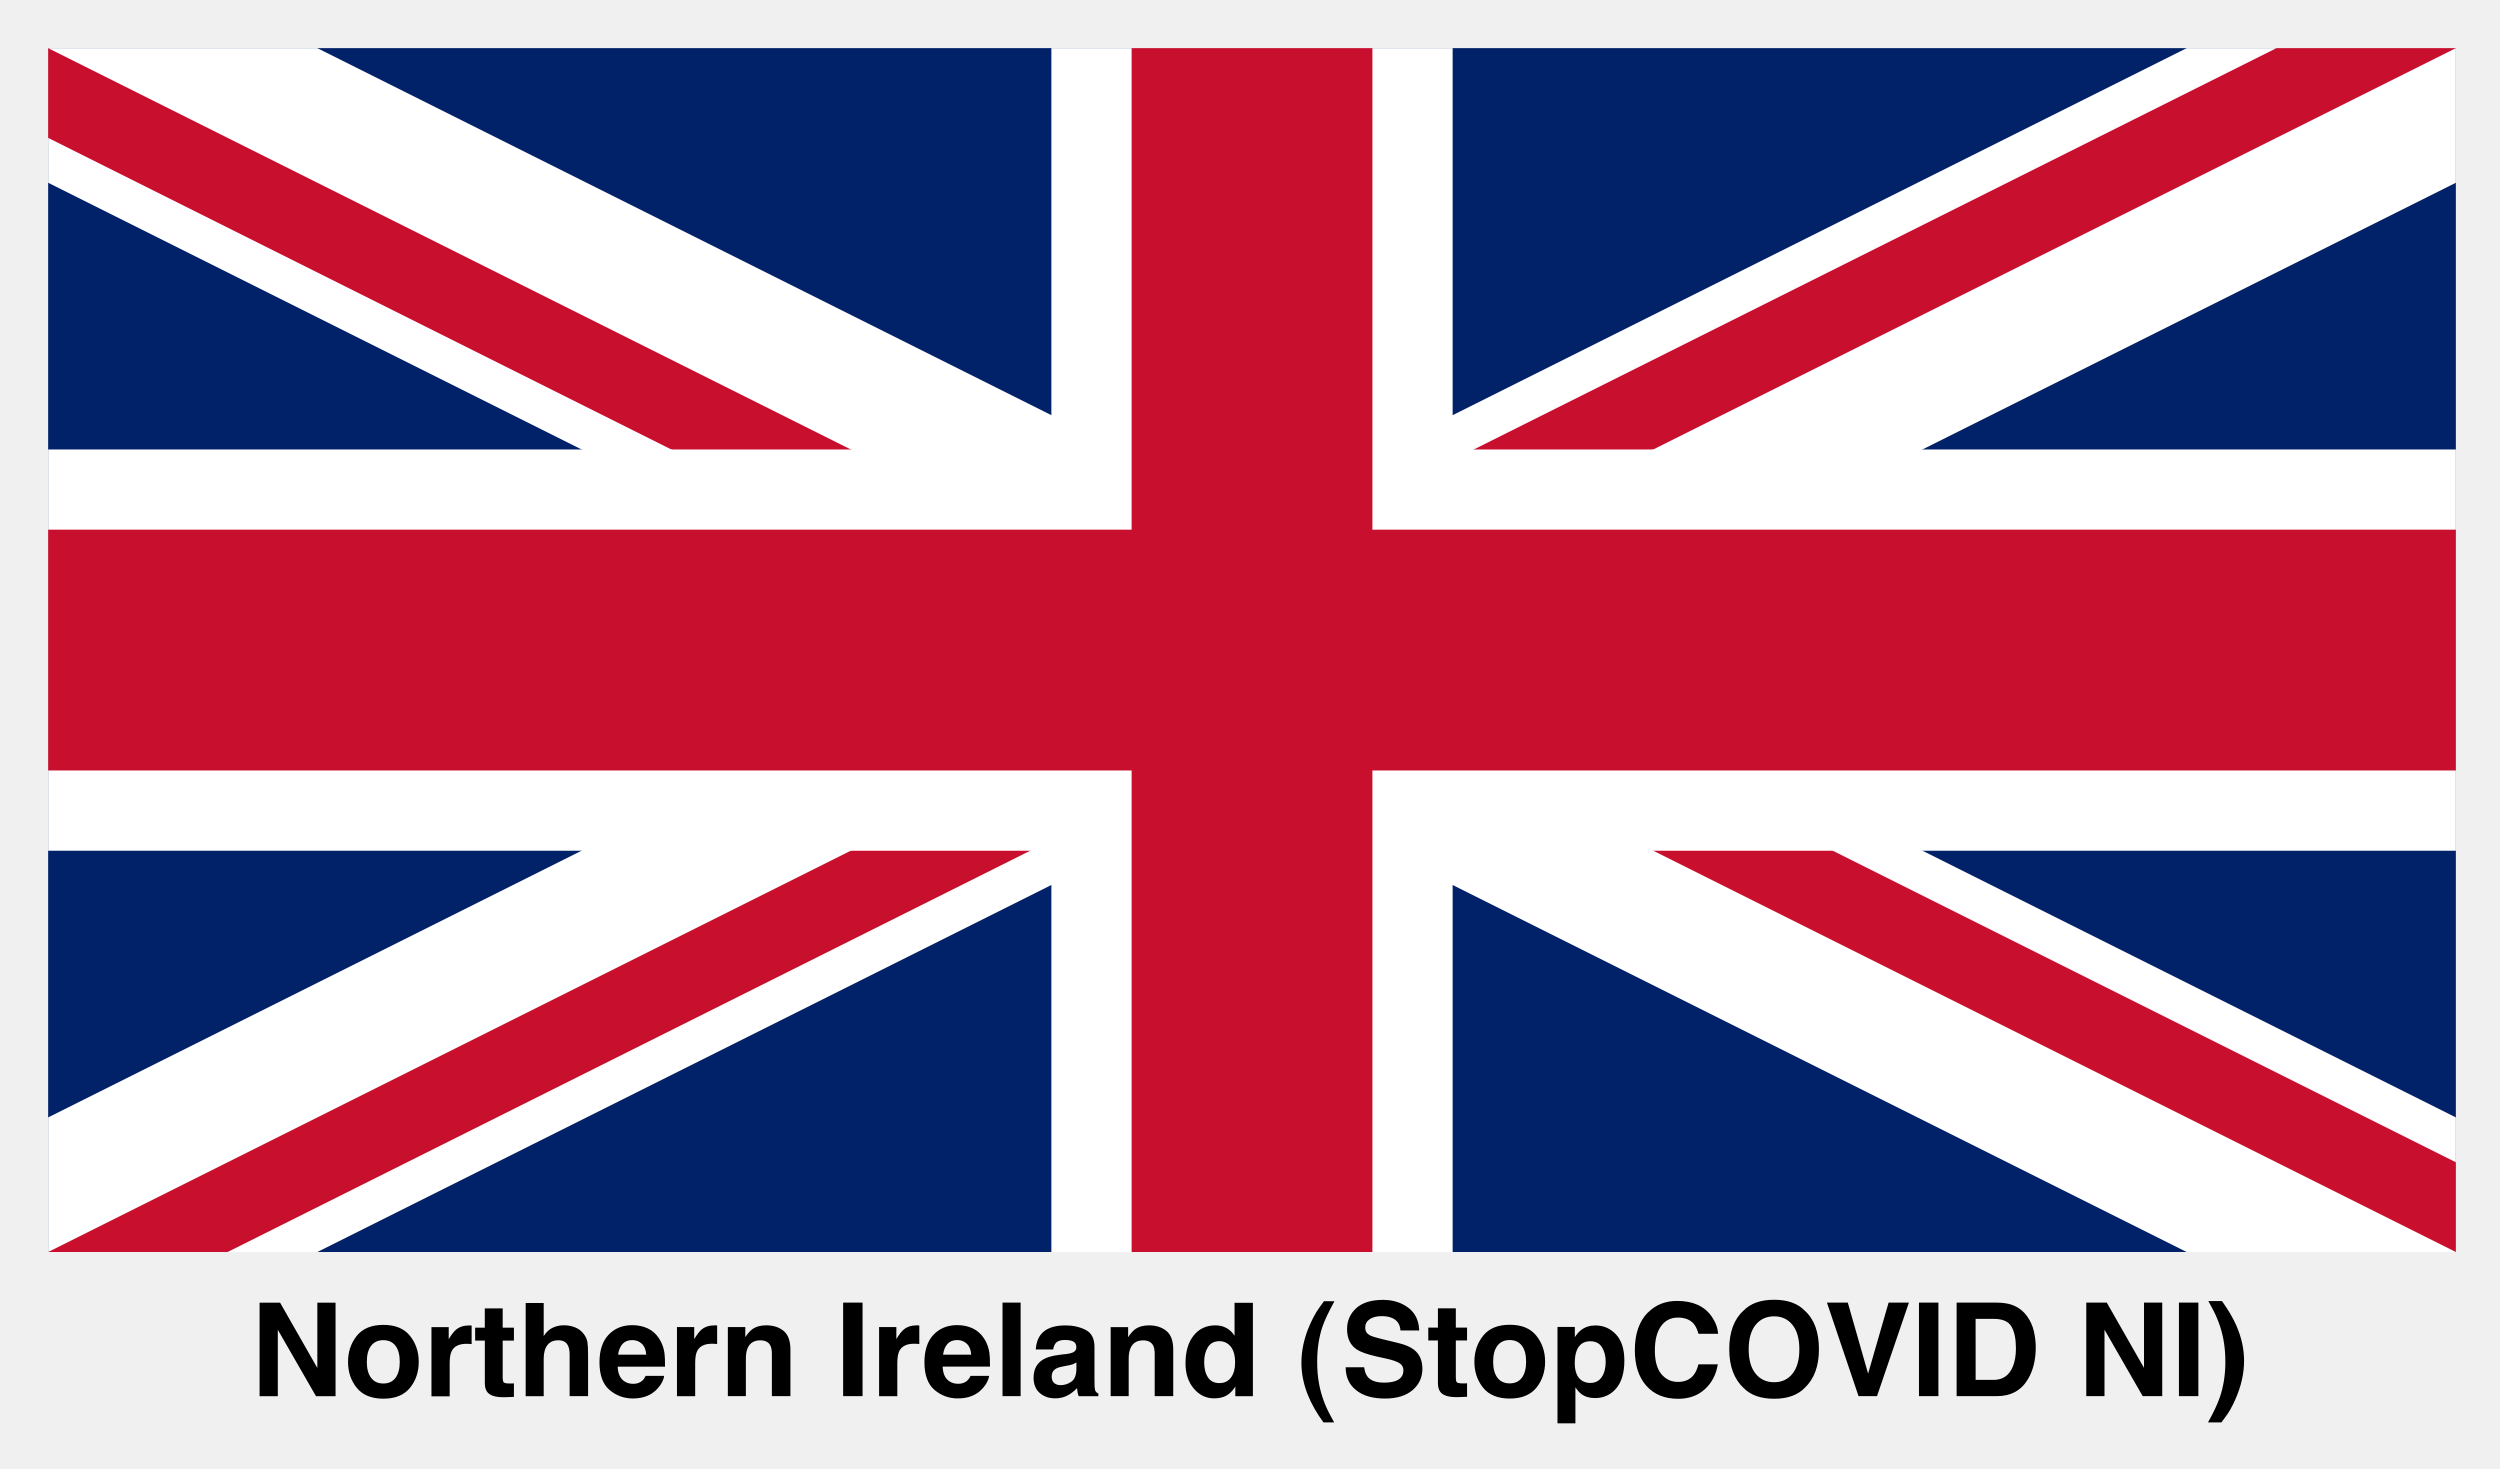
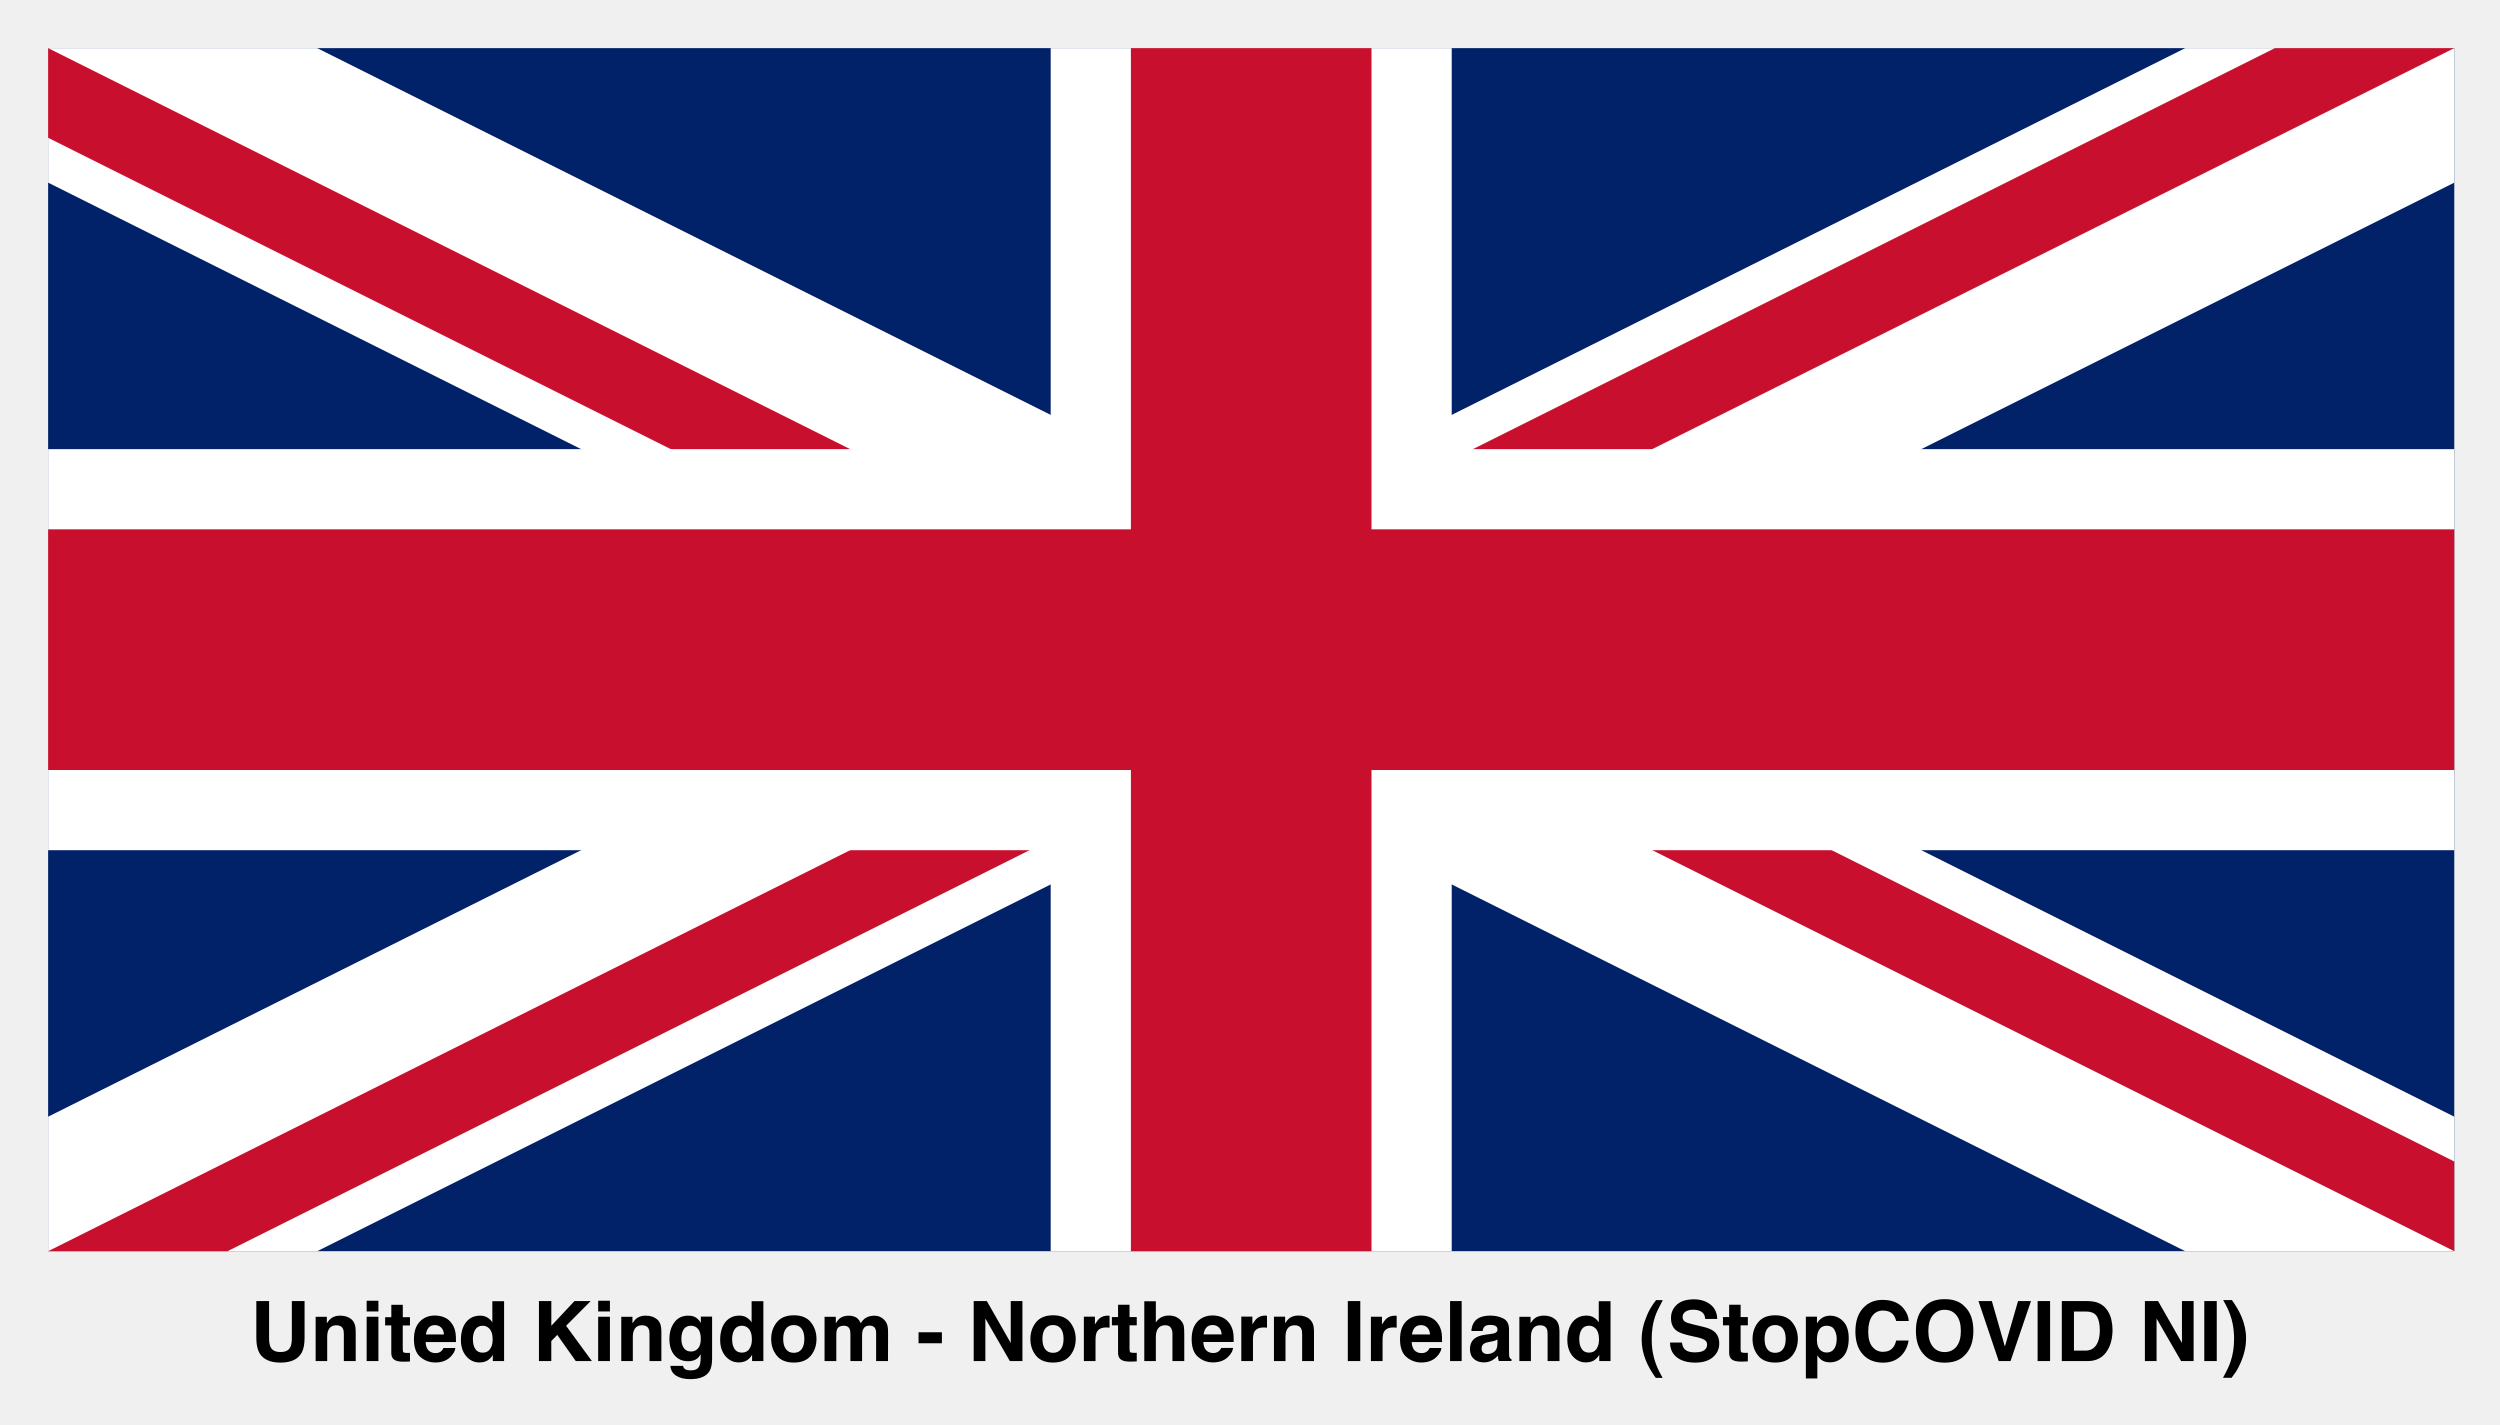
- <svg xmlns="http://www.w3.org/2000/svg" role="img" viewBox="-1.20 -1.20 62.30 36.60">
+ <svg xmlns="http://www.w3.org/2000/svg" role="img" viewBox="-1.20 -1.20 62.34 35.52">
  <clipPath id="a">
    <path d="M0 0v30h60V0z" />
  </clipPath>
  <clipPath id="b">
    <path d="M30 15h30v15zv15H0zH0V0zV0h30z" />
  </clipPath>
  <g clip-path="url(#a)">
    <path fill="#012169" d="M0 0v30h60V0z" />
    <path stroke="#fff" stroke-width="6" d="M0 0l60 30m0-30L0 30" />
    <path stroke="#C8102E" stroke-width="4" d="M0 0l60 30m0-30L0 30" clip-path="url(#b)" />
    <path stroke="#fff" stroke-width="10" d="M30 0v30M0 15h60" />
    <path stroke="#C8102E" stroke-width="6" d="M30 0v30M0 15h60" />
  </g>
-   <path d="M5.269 31.263v2.331h.454v-1.656l.952 1.656h.487v-2.331h-.454v1.627l-.928-1.627zm.964-.004zm2.423 1.877c-.071.094-.172.141-.304.141s-.233-.047-.304-.141c-.072-.094-.107-.227-.107-.4 0-.173.036-.306.107-.399.071-.093.172-.14.304-.14.132 0 .233.047.304.14.071.094.106.227.106.399 0 .173-.036.306-.106.4zm.361.249c.145-.179.218-.396.218-.649 0-.249-.073-.464-.218-.647-.146-.182-.367-.273-.663-.273-.296 0-.517.091-.663.273-.146.183-.218.398-.218.647 0 .253.072.47.218.649.145.18.366.27.663.27.296 0 .517-.09.663-.27zm-.663-1.56zm2.161.005c-.006-0-.013-0-.022-0-.135 0-.244.035-.329.106-.052.042-.112.121-.182.236v-.3h-.43v1.724h.454v-.824c0-.139.017-.241.052-.307.062-.118.184-.177.365-.177.013 0 .031 0.0.054.001a1.475 1.475 0 0 1 .076.006v-.462c-.02-.001-.033-.002-.039-.003zm.126.377h.241v1.061c0 .107.025.187.076.239.078.081.223.118.436.111l.213-.008v-.337a.711.711 0 0 1-.045.003c-.015 0-.03.001-.043.001-.092 0-.147-.009-.165-.027-.018-.017-.027-.061-.027-.132v-.911h.28v-.321h-.28v-.48H10.881v.48h-.241zm2.496-.326c-.087-.037-.184-.055-.29-.055-.095 0-.185.02-.271.059-.086.039-.161.109-.227.209v-.824h-.449v2.323h.449v-.933c0-.148.031-.261.093-.341.062-.08.152-.119.271-.119.115 0 .193.04.234.12.032.057.048.132.048.224v1.048h.46v-1.012c0-.154-.005-.265-.016-.333-.011-.068-.04-.134-.087-.198-.056-.076-.127-.132-.214-.169zm1.175.412c.058-.065.139-.098.243-.098.096 0 .176.031.241.093.065.062.101.152.108.271h-.701c.015-.112.051-.2.108-.266zm.63-.389c-.115-.054-.244-.081-.387-.081-.242 0-.438.08-.589.239-.151.159-.227.388-.227.686 0 .318.084.548.251.69.167.141.361.212.58.212.265 0 .472-.084.62-.251.095-.106.148-.21.16-.312h-.46c-.024.051-.052.09-.084.119-.058.053-.134.079-.226.079-.088 0-.162-.022-.224-.065-.103-.069-.157-.191-.163-.363h1.179c.002-.149-.003-.263-.014-.342-.02-.135-.064-.253-.131-.356-.075-.116-.17-.201-.285-.255zm-.356-.081zm2.047.005c-.006-0-.013-0-.022-0-.135 0-.244.035-.329.106-.052.042-.112.121-.182.236v-.3h-.43v1.724h.454v-.824c0-.139.017-.241.052-.307.062-.118.184-.177.365-.177.013 0 .031 0.0.054.001a1.475 1.475 0 0 1 .076.006v-.462c-.02-.001-.033-.002-.039-.003zm1.695.139c-.113-.094-.259-.14-.437-.14-.143 0-.26.035-.353.104-.052.039-.107.103-.165.191v-.251h-.435v1.72h.449v-.933c0-.107.014-.194.044-.263.057-.13.162-.194.315-.194.124 0 .209.044.253.133.024.049.036.118.036.209v1.048h.462v-1.161c0-.216-.057-.371-.17-.464zm-.604-.145zm2.571 1.77v-2.331h-.484v2.331zm-.242-2.377zm1.617.613c-.006-0-.013-0-.022-0-.135 0-.245.035-.329.106-.052.042-.112.121-.182.236v-.3h-.43v1.724h.454v-.824c0-.139.018-.241.052-.307.063-.118.184-.177.366-.177.013 0 .031 0.0.054.001a1.517 1.517 0 0 1 .076.006v-.462c-.02-.001-.033-.002-.039-.003zm.74.464c.058-.065.139-.098.243-.098.096 0 .176.031.241.093.065.062.101.152.108.271h-.701c.015-.112.051-.2.108-.266zm.63-.389c-.115-.054-.244-.081-.387-.081-.242 0-.438.08-.589.239-.151.159-.227.388-.227.686 0 .318.084.548.251.69.167.141.361.212.58.212.265 0 .472-.084.62-.251.095-.106.148-.21.16-.312h-.46c-.024.051-.052.09-.084.119-.058.053-.134.079-.226.079-.088 0-.162-.022-.224-.065-.103-.069-.157-.191-.163-.363h1.179c.002-.149-.003-.263-.014-.342-.02-.135-.064-.253-.131-.356-.075-.116-.17-.201-.285-.255zm-.356-.081zm1.55 1.77v-2.331h-.451v2.331zm1.39-.838v.168c-.004.151-.046.255-.128.311-.081.057-.171.085-.268.085-.061 0-.113-.017-.156-.051-.043-.034-.064-.09-.064-.167 0-.086.035-.15.104-.192.041-.024.109-.045.204-.062l.101-.019c.051-.009.09-.02.12-.031a.519.519 0 0 0 .086-.044zm-.274-.21l-.153.019c-.174.022-.305.059-.395.111-.163.095-.245.248-.245.46 0 .163.051.29.153.379.102.089.23.134.386.134.122 0 .232-.028.329-.084a.931.931 0 0 0 .215-.172c.003.039.007.074.013.104.005.031.015.063.028.098h.49v-.067c-.03-.013-.052-.031-.067-.052-.015-.021-.023-.061-.027-.12-.002-.078-.003-.144-.003-.199v-.79c0-.208-.073-.349-.22-.424-.147-.075-.314-.112-.503-.112-.29 0-.494.076-.614.228-.075.097-.117.221-.126.372h.434c.011-.067.032-.119.063-.158.044-.053.12-.079.226-.079.095 0 .167.013.216.04.049.027.073.076.073.147 0 .058-.032.1-.096.128-.036.016-.096.029-.179.04zm.024-.721zm2.493.145c-.113-.094-.259-.14-.437-.14-.142 0-.26.035-.353.104-.051.039-.106.103-.164.191v-.251h-.435v1.72h.449v-.933c0-.107.015-.194.045-.263.057-.13.162-.194.314-.194.125 0 .209.044.253.133.024.049.036.118.036.209v1.048h.462v-1.161c0-.216-.057-.371-.17-.464zm-.603-.145zm2.103.074c-.081-.046-.174-.069-.278-.069-.227 0-.408.084-.543.253-.136.169-.203.4-.203.695 0 .255.069.464.206.627.138.163.307.244.508.244.122 0 .224-.023.307-.07.082-.046.156-.121.22-.223v.239h.438v-2.328h-.457v.822c-.05-.081-.117-.144-.197-.19zm.111 1.228c-.067.094-.163.142-.291.142-.127 0-.223-.048-.285-.143-.063-.095-.094-.223-.094-.382 0-.148.031-.271.093-.371.062-.099.158-.149.29-.149.086 0 .162.027.228.082.107.09.16.242.16.452 0 .151-.033.274-.1.369zm1.959-1.302c-.137.316-.206.628-.206.936 0 .267.053.532.158.796.09.227.22.457.391.691h.267l-.096-.177c-.133-.244-.225-.5-.277-.767-.034-.174-.05-.364-.05-.571 0-.32.044-.61.131-.869.053-.155.152-.367.299-.634l-.26-.003-.112.155c-.088.121-.169.269-.245.444zm1.362 1.05h-.465c0 .242.087.433.261.571.174.139.413.208.717.208.297 0 .527-.071.69-.211.163-.14.244-.318.244-.53 0-.208-.07-.367-.209-.476-.09-.071-.223-.127-.399-.169l-.402-.097c-.155-.037-.256-.069-.304-.096-.074-.041-.111-.103-.111-.187 0-.091.037-.161.112-.212.075-.051.175-.076.3-.076.113 0 .207.019.283.058.114.059.175.159.183.299h.468c-.009-.247-.099-.436-.273-.567-.173-.13-.383-.195-.628-.195-.294 0-.517.069-.669.207-.152.139-.228.312-.228.52 0 .229.078.397.236.505.093.064.26.124.502.179l.247.055c.144.031.251.068.318.109.067.042.101.102.101.179 0 .132-.068.222-.204.27-.072.025-.165.038-.28.038-.192 0-.327-.048-.407-.144-.043-.053-.072-.132-.087-.238zm.473-1.683zm1.121 1.015h.24v1.061c0 .107.025.187.076.239.078.081.224.118.436.111l.214-.008v-.337a.747.747 0 0 1-.045.003c-.015 0-.03.001-.043.001-.092 0-.147-.009-.165-.027-.018-.017-.027-.061-.027-.132v-.911h.28v-.321h-.28v-.48h-.446v.48h-.24zm2.332.928c-.071.094-.172.141-.304.141s-.233-.047-.305-.141c-.071-.094-.107-.227-.107-.4 0-.173.036-.306.107-.399.072-.093.173-.14.305-.14.132 0 .233.047.304.14.071.094.106.227.106.399 0 .173-.036.306-.106.4zm.361.249c.145-.179.218-.396.218-.649 0-.249-.073-.464-.218-.647-.146-.182-.367-.273-.663-.273-.296 0-.517.091-.663.273-.146.183-.218.398-.218.647 0 .253.072.47.218.649.145.18.366.27.663.27.296 0 .517-.09.663-.27zm-.663-1.56zm2.3.555c.061.102.091.22.091.353 0 .161-.033.291-.099.387-.066.097-.162.146-.287.146-.087 0-.161-.024-.225-.071-.106-.081-.16-.222-.16-.422 0-.126.016-.231.048-.313.061-.155.173-.233.337-.233.136 0 .234.051.295.153zm.346-.324c-.139-.148-.31-.223-.511-.223-.138 0-.257.038-.358.115-.055.043-.106.103-.155.177v-.255h-.432v2.402h.446v-.898c.048.073.096.128.146.166.09.068.204.103.341.103.215 0 .391-.08.528-.239.136-.159.205-.39.205-.694 0-.288-.07-.506-.21-.655zm.798-.548c-.218.22-.327.534-.327.941 0 .376.096.673.288.889.192.215.455.323.791.323.271 0 .493-.08.666-.239.174-.159.282-.366.323-.62h-.482c-.032.12-.074.211-.123.27-.089.112-.22.168-.39.168-.167 0-.304-.065-.412-.195-.108-.13-.162-.326-.162-.587 0-.261.051-.464.153-.606.103-.143.242-.215.419-.215.174 0 .305.051.394.152.05.057.09.141.122.253h.487c-.007-.145-.061-.29-.161-.435-.181-.257-.468-.385-.86-.385-.293 0-.534.096-.724.288zm.71-.315zm2.893 1.841c-.113.143-.266.214-.459.214-.193 0-.347-.071-.462-.214-.115-.142-.172-.345-.172-.607 0-.262.058-.465.172-.607.115-.142.269-.214.462-.214.193 0 .346.072.459.215.113.143.17.345.17.606 0 .263-.057.465-.17.607zm.305.354c.235-.223.353-.543.353-.962 0-.427-.117-.748-.353-.961-.176-.182-.431-.272-.764-.272-.333 0-.588.09-.764.272-.236.214-.354.534-.354.961 0 .419.118.739.354.962.176.181.43.272.764.272.333 0 .587-.09.764-.272zm-.764-2.195zm2.853.071l-.511 1.77-.506-1.77h-.52l.788 2.331h.46l.795-2.331zm1.241 2.331v-2.331h-.484v2.331zm-.242-2.377zm1.169.451h.449c.222 0 .369.063.444.191.075.127.112.309.112.546 0 .172-.025.32-.074.444-.09.227-.251.34-.481.34h-.449zm.892-.354c-.096-.032-.216-.049-.361-.051h-1.004v2.331h1.004c.352 0 .613-.145.781-.435.124-.215.187-.477.187-.787 0-.122-.015-.251-.045-.386-.029-.135-.085-.26-.166-.376-.101-.143-.233-.242-.397-.296zm1.866-.051v2.331h.454v-1.656l.952 1.656h.487v-2.331h-.454v1.627l-.928-1.627zm.965-.004zm1.828 2.335v-2.331h-.484v2.331zm-.242-2.377zm1.196.634c-.083-.194-.205-.403-.365-.626h-.34l.096.177c.133.244.225.499.277.766.034.175.051.366.051.573 0 .323-.047.619-.141.89-.055.16-.152.366-.291.617h.334l.112-.153c.072-.093.15-.231.232-.414.147-.328.22-.65.22-.968 0-.289-.062-.575-.185-.86z" />
+   <path d="M5.192 31.244v.919c0 .159.025.283.074.371.093.162.269.244.528.244.259 0 .435-.081.527-.244.049-.089.074-.212.074-.371v-.919H6.077v.919c0 .103-.012.178-.036.225-.038.084-.12.126-.247.126-.127 0-.21-.042-.248-.126-.024-.047-.036-.122-.036-.225v-.919zm.602 0zm1.769.453c-.073-.06-.166-.09-.281-.09-.091 0-.167.022-.226.067-.033.025-.068.066-.106.123v-.161h-.279V32.74h.288v-.599c0-.068.009-.124.028-.169.037-.083.104-.125.202-.125.08 0 .134.028.162.085.016.031.023.076.023.134V32.74h.296v-.745c0-.139-.036-.238-.109-.298zm-.387-.093zm1.06-.102v-.267H7.943v.267zm-.293.132v1.106h.293v-1.106zm.46.216h.154v.681c0 .069.016.12.049.153.05.052.143.076.28.071l.137-.005v-.216a.47.47 0 0 1-.029.002c-.01 0-.019.001-.028.001-.059 0-.094-.006-.106-.017-.011-.011-.017-.039-.017-.085v-.584h.18v-.206h-.179v-.308h-.286v.308h-.154zm1.086.056c.037-.042.089-.063.156-.063.061 0 .113.02.155.059.042.04.065.098.07.174h-.449c.009-.072.033-.128.069-.171zm.404-.25c-.074-.034-.156-.052-.248-.052-.155 0-.281.051-.378.153-.097.102-.145.249-.145.44 0 .204.054.352.161.442.108.091.232.136.372.136.171 0 .303-.054.398-.161.061-.068.095-.134.102-.2h-.295c-.016.033-.033.058-.054.076-.037.034-.085.051-.145.051-.056 0-.104-.014-.144-.042-.066-.044-.1-.122-.104-.233h.757c.001-.096-.002-.169-.009-.219-.013-.087-.041-.162-.084-.228-.048-.074-.109-.129-.183-.163zm-.228-.052zm1.286.047c-.052-.029-.112-.044-.179-.044-.145 0-.262.054-.349.162-.087.108-.13.257-.13.446 0 .164.044.298.132.402.088.104.197.157.326.157.078 0 .144-.015.197-.045.053-.03.1-.077.141-.143V32.74h.281v-1.494H11.077v.528c-.032-.052-.075-.093-.127-.122zm.071.788c-.043.061-.105.091-.187.091-.082 0-.143-.031-.183-.092-.04-.061-.06-.143-.06-.245 0-.095.02-.174.059-.238.04-.064.102-.096.186-.096.055 0 .104.018.146.053.068.058.102.155.102.29 0 .097-.021.176-.064.237zm1.217-1.195V32.74h.308v-.5l.149-.153.462.653h.402l-.644-.88.613-.616h-.404l-.577.616v-.616zm1.77.258v-.267h-.293v.267zm-.293.132v1.106h.293v-1.106zm1.467.063c-.073-.06-.166-.09-.281-.09-.091 0-.167.022-.226.067-.033.025-.068.066-.105.123v-.161h-.279V32.74h.288v-.599c0-.068.01-.124.029-.169.036-.083.104-.125.202-.125.08 0 .134.028.162.085.016.031.023.076.023.134V32.74h.296v-.745c0-.139-.036-.238-.109-.298zm-.387-.093zm1.41.821c-.047.051-.104.076-.172.076-.101 0-.172-.046-.211-.14-.022-.05-.032-.107-.032-.171 0-.074.01-.137.03-.188.039-.096.109-.143.21-.143.074 0 .134.027.178.082.044.055.066.134.066.24 0 .111-.023.193-.07.244zm-.098-.793c-.041-.017-.09-.025-.145-.025-.15 0-.266.056-.348.168-.082.112-.123.25-.123.414 0 .17.042.305.127.405s.198.15.34.15c.092 0 .167-.022.224-.066.032-.024.061-.059.089-.106v.071c0 .106-.012.181-.035.225-.035.07-.105.104-.209.104-.074 0-.126-.013-.157-.04-.018-.015-.031-.039-.04-.073h-.315c.01.11.059.193.148.248.089.055.205.083.346.083.234 0 .392-.062.475-.187.048-.072.072-.18.072-.323v-1.049h-.281v.159c-.043-.078-.1-.131-.17-.16zm-.053-.029zm1.36.047c-.052-.029-.112-.044-.179-.044-.145 0-.261.054-.348.162-.087.108-.13.257-.13.446 0 .164.044.298.132.402.088.104.197.157.326.157.079 0 .144-.015.197-.045.053-.03.1-.077.141-.143V32.74h.281v-1.494h-.293v.528c-.033-.052-.075-.093-.127-.122zm.071.788c-.042.061-.105.091-.187.091-.082 0-.143-.031-.183-.092-.04-.061-.06-.143-.06-.245 0-.095.02-.174.059-.238.04-.064.102-.096.186-.096.056 0 .104.018.146.053.068.058.102.155.102.29 0 .097-.021.176-.064.237zm1.303.006c-.045.06-.11.09-.195.09s-.149-.03-.195-.09c-.046-.06-.069-.146-.069-.257 0-.111.023-.196.069-.256.046-.06.111-.09.195-.09.085 0 .149.03.195.09.045.06.068.145.068.256 0 .111-.023.197-.068.257zm.231.16c.093-.115.14-.254.14-.416 0-.16-.047-.298-.14-.415-.093-.117-.235-.175-.425-.175-.19 0-.332.059-.425.175-.094.117-.14.255-.14.415 0 .162.046.301.14.416.093.115.235.173.425.173.19 0 .332-.058.425-.173zm-.425-1.001zm2.152.033c-.047-.019-.095-.028-.144-.028-.073 0-.139.015-.199.046-.056.03-.103.078-.141.143-.022-.054-.054-.098-.096-.133-.052-.037-.12-.056-.205-.056-.089 0-.162.022-.218.065-.032.024-.066.065-.102.123v-.161h-.281V32.74h.293v-.666c0-.06.008-.106.023-.136.028-.053.084-.08.166-.08.071 0 .119.027.143.08.014.03.02.077.02.143v.658h.291v-.658c0-.05.008-.092.023-.127.03-.066.085-.099.165-.099.069 0 .116.026.142.077.014.027.02.061.02.103V32.74h.296l.002-.697c0-.072-.003-.126-.01-.163-.011-.056-.032-.104-.063-.142-.039-.047-.081-.081-.129-.1zm.958.386v.274h.582v-.274zm1.375-.779V32.74h.291v-1.062l.611 1.062h.313v-1.496h-.291v1.044l-.596-1.044zm.619-.003zm1.554 1.204c-.045.06-.11.09-.195.09-.085 0-.149-.03-.195-.09-.046-.06-.069-.146-.069-.257 0-.111.023-.196.069-.256.046-.06.111-.09.195-.09.085 0 .149.03.195.09.045.06.068.145.068.256 0 .111-.023.197-.068.257zm.231.16c.093-.115.14-.254.14-.416 0-.16-.047-.298-.14-.415-.093-.117-.235-.175-.425-.175-.19 0-.332.059-.425.175-.093.117-.14.255-.14.415 0 .162.046.301.14.416.093.115.235.173.425.173.19 0 .332-.058.425-.173zm-.425-1.001zm1.386.003c-.004-0-.008-0-.014-0-.087 0-.157.023-.211.068-.033.027-.072.078-.117.151v-.193h-.276V32.74h.291v-.528c0-.089.011-.154.033-.197.04-.076.118-.113.234-.113a.884.884 0 0 1 .034.001.947.947 0 0 1 .049.004v-.296c-.013-.001-.021-.001-.025-.002zm.081.242h.154v.681c0 .069.016.12.049.153.05.052.143.076.28.071l.137-.005v-.216a.479.479 0 0 1-.029.002c-.01 0-.019.001-.028.001-.059 0-.094-.006-.106-.017-.012-.011-.017-.039-.017-.085v-.584h.18v-.206h-.18v-.308h-.286v.308h-.154zm1.602-.209c-.056-.024-.118-.035-.186-.035-.061 0-.119.013-.174.038-.055.025-.104.07-.146.134v-.528h-.288V32.74h.288v-.599c0-.095.02-.168.059-.219.04-.051.098-.076.174-.076.074 0 .124.026.15.077.021.037.031.085.031.144V32.74h.295v-.649c0-.099-.003-.17-.01-.214-.007-.044-.025-.086-.056-.127-.036-.049-.082-.085-.137-.109zm.754.265c.037-.042.089-.063.156-.063.061 0 .113.02.155.059.042.04.065.098.07.174h-.45c.01-.072.033-.128.07-.171zm.404-.25c-.074-.034-.157-.052-.248-.052-.155 0-.281.051-.378.153-.097.102-.145.249-.145.44 0 .204.054.352.161.442.107.091.231.136.372.136.17 0 .303-.054.398-.161.061-.068.095-.134.102-.2h-.295c-.016.033-.033.058-.054.076-.037.034-.086.051-.145.051-.056 0-.104-.014-.144-.042-.066-.044-.1-.122-.104-.233h.757c.001-.096-.002-.169-.009-.219-.013-.087-.041-.162-.084-.228-.048-.074-.109-.129-.183-.163zm-.228-.052zm1.313.003c-.004-0-.008-0-.014-0-.087 0-.157.023-.211.068-.033.027-.072.078-.117.151v-.193h-.276V32.74h.291v-.528c0-.089.011-.154.033-.197.04-.076.118-.113.234-.113a.884.884 0 0 1 .034.001.947.947 0 0 1 .049.004v-.296c-.013-.001-.021-.001-.025-.002zm1.088.089c-.073-.06-.166-.09-.281-.09-.091 0-.167.022-.226.067-.033.025-.068.066-.106.123v-.161h-.279V32.74h.288v-.599c0-.068.009-.124.028-.169.037-.083.104-.125.202-.125.08 0 .134.028.162.085.016.031.023.076.023.134V32.74h.296v-.745c0-.139-.036-.238-.109-.298zm-.387-.093zM32.72 32.74v-1.496h-.311V32.74zm-.155-1.525zm1.038.393c-.004-0-.008-0-.014-0-.087 0-.157.023-.211.068-.033.027-.072.078-.117.151v-.193h-.276V32.74h.291v-.528c0-.089.011-.154.033-.197.04-.076.118-.113.235-.113a.884.884 0 0 1 .034.001.974.974 0 0 1 .049.004v-.296c-.013-.001-.021-.001-.025-.002zm.475.298c.037-.042.089-.063.156-.063.061 0 .113.02.155.059.042.04.065.098.07.174h-.45c.01-.072.033-.128.07-.171zm.404-.25c-.074-.034-.157-.052-.248-.052-.155 0-.281.051-.378.153-.097.102-.145.249-.145.44 0 .204.054.352.161.442.107.091.231.136.372.136.17 0 .303-.054.398-.161.061-.068.095-.134.102-.2h-.295c-.016.033-.033.058-.054.076-.037.034-.086.051-.145.051-.056 0-.104-.014-.144-.042-.066-.044-.1-.122-.104-.233h.757c.001-.096-.002-.169-.009-.219-.013-.087-.041-.162-.084-.228-.048-.074-.109-.129-.183-.163zm-.228-.052zm.994 1.135v-1.496h-.289V32.74zm.892-.538v.108c-.002.097-.029.163-.082.2-.053.037-.11.055-.172.055-.039 0-.073-.011-.1-.033-.027-.022-.041-.058-.041-.107 0-.055.022-.096.067-.123.026-.016.07-.029.131-.04l.065-.012c.033-.006.058-.013.077-.02a.333.333 0 0 0 .055-.028zm-.176-.135l-.098.012c-.111.014-.196.038-.254.071-.105.061-.157.159-.157.295 0 .105.033.186.098.243.065.057.148.086.248.086.079 0 .149-.018.211-.054a.597.597 0 0 0 .138-.111c.002.025.005.047.008.067.003.02.01.041.018.063h.315v-.043c-.019-.009-.033-.02-.043-.033-.01-.013-.015-.039-.017-.077-.001-.05-.002-.093-.002-.128v-.507c0-.133-.047-.224-.141-.272-.094-.048-.202-.072-.323-.072-.186 0-.317.048-.394.146-.048.062-.075.142-.081.238h.279c.007-.043.02-.076.041-.101.028-.034.077-.051.145-.051.061 0 .107.009.139.026.031.017.047.049.047.094 0 .037-.021.064-.062.082-.023.01-.061.019-.115.025zm.015-.463zm1.599.093c-.073-.06-.166-.09-.281-.09-.091 0-.167.022-.226.067-.033.025-.068.066-.105.123v-.161h-.279V32.74h.288v-.599c0-.068.01-.124.029-.169.036-.083.104-.125.202-.125.08 0 .134.028.162.085.016.031.023.076.023.134V32.74h.296v-.745c0-.139-.036-.238-.109-.298zm-.387-.093zm1.349.047c-.052-.029-.112-.044-.179-.044-.145 0-.261.054-.348.162-.087.108-.13.257-.13.446 0 .164.044.298.132.402.088.104.197.157.326.157.079 0 .144-.015.197-.045.053-.03.1-.077.141-.143V32.74h.281v-1.494h-.293v.528c-.032-.052-.075-.093-.127-.122zm.071.788c-.043.061-.105.091-.187.091-.082 0-.143-.031-.183-.092-.04-.061-.061-.143-.061-.245 0-.095.02-.174.059-.238.04-.064.102-.096.186-.096.055 0 .104.018.146.053.068.058.102.155.102.29 0 .097-.021.176-.064.237zm1.257-.835c-.088.203-.132.403-.132.601 0 .171.034.341.101.511.058.145.141.293.251.443h.171l-.062-.114c-.085-.157-.145-.321-.178-.492-.022-.111-.032-.233-.032-.366 0-.205.028-.392.084-.558.034-.1.098-.235.192-.407l-.167-.002-.072.099c-.056.078-.108.173-.157.285zm.874.674h-.298c0 .156.056.278.167.367.112.089.265.134.46.134.191 0 .338-.045.443-.136.104-.09.157-.204.157-.34 0-.133-.045-.235-.134-.305-.058-.045-.143-.082-.256-.109l-.258-.062c-.1-.024-.165-.044-.195-.062-.047-.027-.071-.066-.071-.12 0-.058.024-.104.072-.136.048-.033.112-.049.193-.049.072 0 .133.012.182.038.073.038.112.102.117.192h.3c-.005-.159-.064-.28-.175-.364-.111-.083-.246-.125-.403-.125-.189 0-.332.044-.429.133-.098.089-.146.2-.146.334 0 .147.05.255.151.324.059.041.167.079.322.115l.158.035c.093.02.161.044.204.07.043.027.065.065.065.115 0 .085-.044.142-.131.173-.046.016-.106.024-.179.024-.123 0-.21-.031-.261-.092-.028-.034-.046-.085-.056-.153zm.303-1.08zm.719.651h.154v.681c0 .069.016.12.049.153.05.052.143.076.28.071l.137-.005v-.216a.484.484 0 0 1-.029.002c-.01 0-.019.001-.028.001-.059 0-.094-.006-.106-.017-.012-.011-.017-.039-.017-.085v-.584h.18v-.206h-.18v-.308h-.286v.308h-.154zm1.496.596c-.045.06-.11.09-.195.09-.085 0-.149-.03-.195-.09-.046-.06-.068-.146-.068-.257 0-.111.023-.196.068-.256.046-.06.111-.09.195-.09s.149.03.195.09c.045.06.068.145.068.256 0 .111-.023.197-.068.257zm.231.16c.093-.115.14-.254.14-.416 0-.16-.047-.298-.14-.415-.094-.117-.235-.175-.425-.175-.19 0-.332.059-.425.175-.093.117-.14.255-.14.415 0 .162.046.301.14.416.093.115.235.173.425.173.19 0 .332-.058.425-.173zm-.425-1.001zm1.476.356c.039.066.058.141.058.226 0 .104-.021.186-.063.248-.042.062-.104.093-.184.093-.056 0-.104-.015-.144-.046-.068-.052-.102-.143-.102-.271 0-.081.01-.148.031-.201.039-.1.111-.149.216-.149.087 0 .15.033.189.098zm.222-.208c-.089-.095-.199-.143-.328-.143-.089 0-.165.025-.229.074-.035.028-.068.066-.099.114v-.163h-.277v1.541h.286v-.576c.031.047.062.082.094.107.058.044.131.066.219.066.138 0 .251-.051.339-.153.087-.102.131-.251.131-.445 0-.185-.045-.325-.134-.42zm.512-.352c-.14.141-.21.343-.21.603 0 .242.061.432.185.57.123.138.292.207.507.207.174 0 .316-.051.428-.153.111-.102.18-.235.207-.398h-.309c-.021.077-.047.135-.079.173-.057.072-.141.108-.251.108-.107 0-.195-.042-.264-.125-.069-.084-.104-.209-.104-.377 0-.168.033-.298.098-.389.066-.092.155-.138.269-.138.112 0 .196.033.253.098.032.036.058.091.078.162h.313c-.005-.093-.039-.186-.104-.279-.116-.165-.3-.247-.552-.247-.188 0-.343.061-.465.185zm.455-.202zm1.856 1.181c-.073.091-.171.137-.295.137-.124 0-.223-.046-.296-.137-.074-.091-.111-.221-.111-.39 0-.168.037-.298.111-.39.074-.091.173-.137.296-.137.124 0 .222.046.295.138.073.091.109.221.109.389 0 .169-.036.298-.109.39zm.195.227c.151-.143.226-.348.226-.617 0-.274-.075-.48-.226-.617-.113-.117-.276-.175-.49-.175-.214 0-.377.058-.49.175-.152.137-.227.343-.227.617 0 .269.076.474.227.617.113.116.276.174.49.174.214 0 .377-.058.49-.174zm-.49-1.408zm1.83.046l-.328 1.135-.325-1.135h-.334l.505 1.496h.295l.51-1.496zM49.921 32.74v-1.496h-.311V32.74zm-.155-1.525zm.75.289h.288c.142 0 .237.041.285.122.048.081.072.198.072.35 0 .11-.016.205-.048.285-.058.145-.161.218-.309.218h-.288zm.572-.227c-.062-.021-.139-.031-.231-.033h-.644V32.74h.644c.226 0 .393-.093.501-.279.08-.138.12-.306.12-.505 0-.079-.01-.161-.029-.248-.019-.087-.054-.167-.106-.242-.065-.092-.15-.155-.255-.19zm1.197-.033V32.74h.291v-1.062L53.188 32.74h.312v-1.496h-.291v1.044l-.595-1.044zm.619-.003zm1.173 1.498v-1.496h-.311V32.74zm-.155-1.525zm.767.407c-.053-.124-.132-.258-.234-.402h-.218l.062.113c.085.156.145.32.177.491.022.112.033.235.033.367 0 .207-.03.397-.09.571-.035.103-.097.235-.187.396h.214l.072-.098c.046-.059.096-.148.149-.266.094-.21.141-.417.141-.621 0-.185-.04-.369-.119-.552z" />
</svg>
